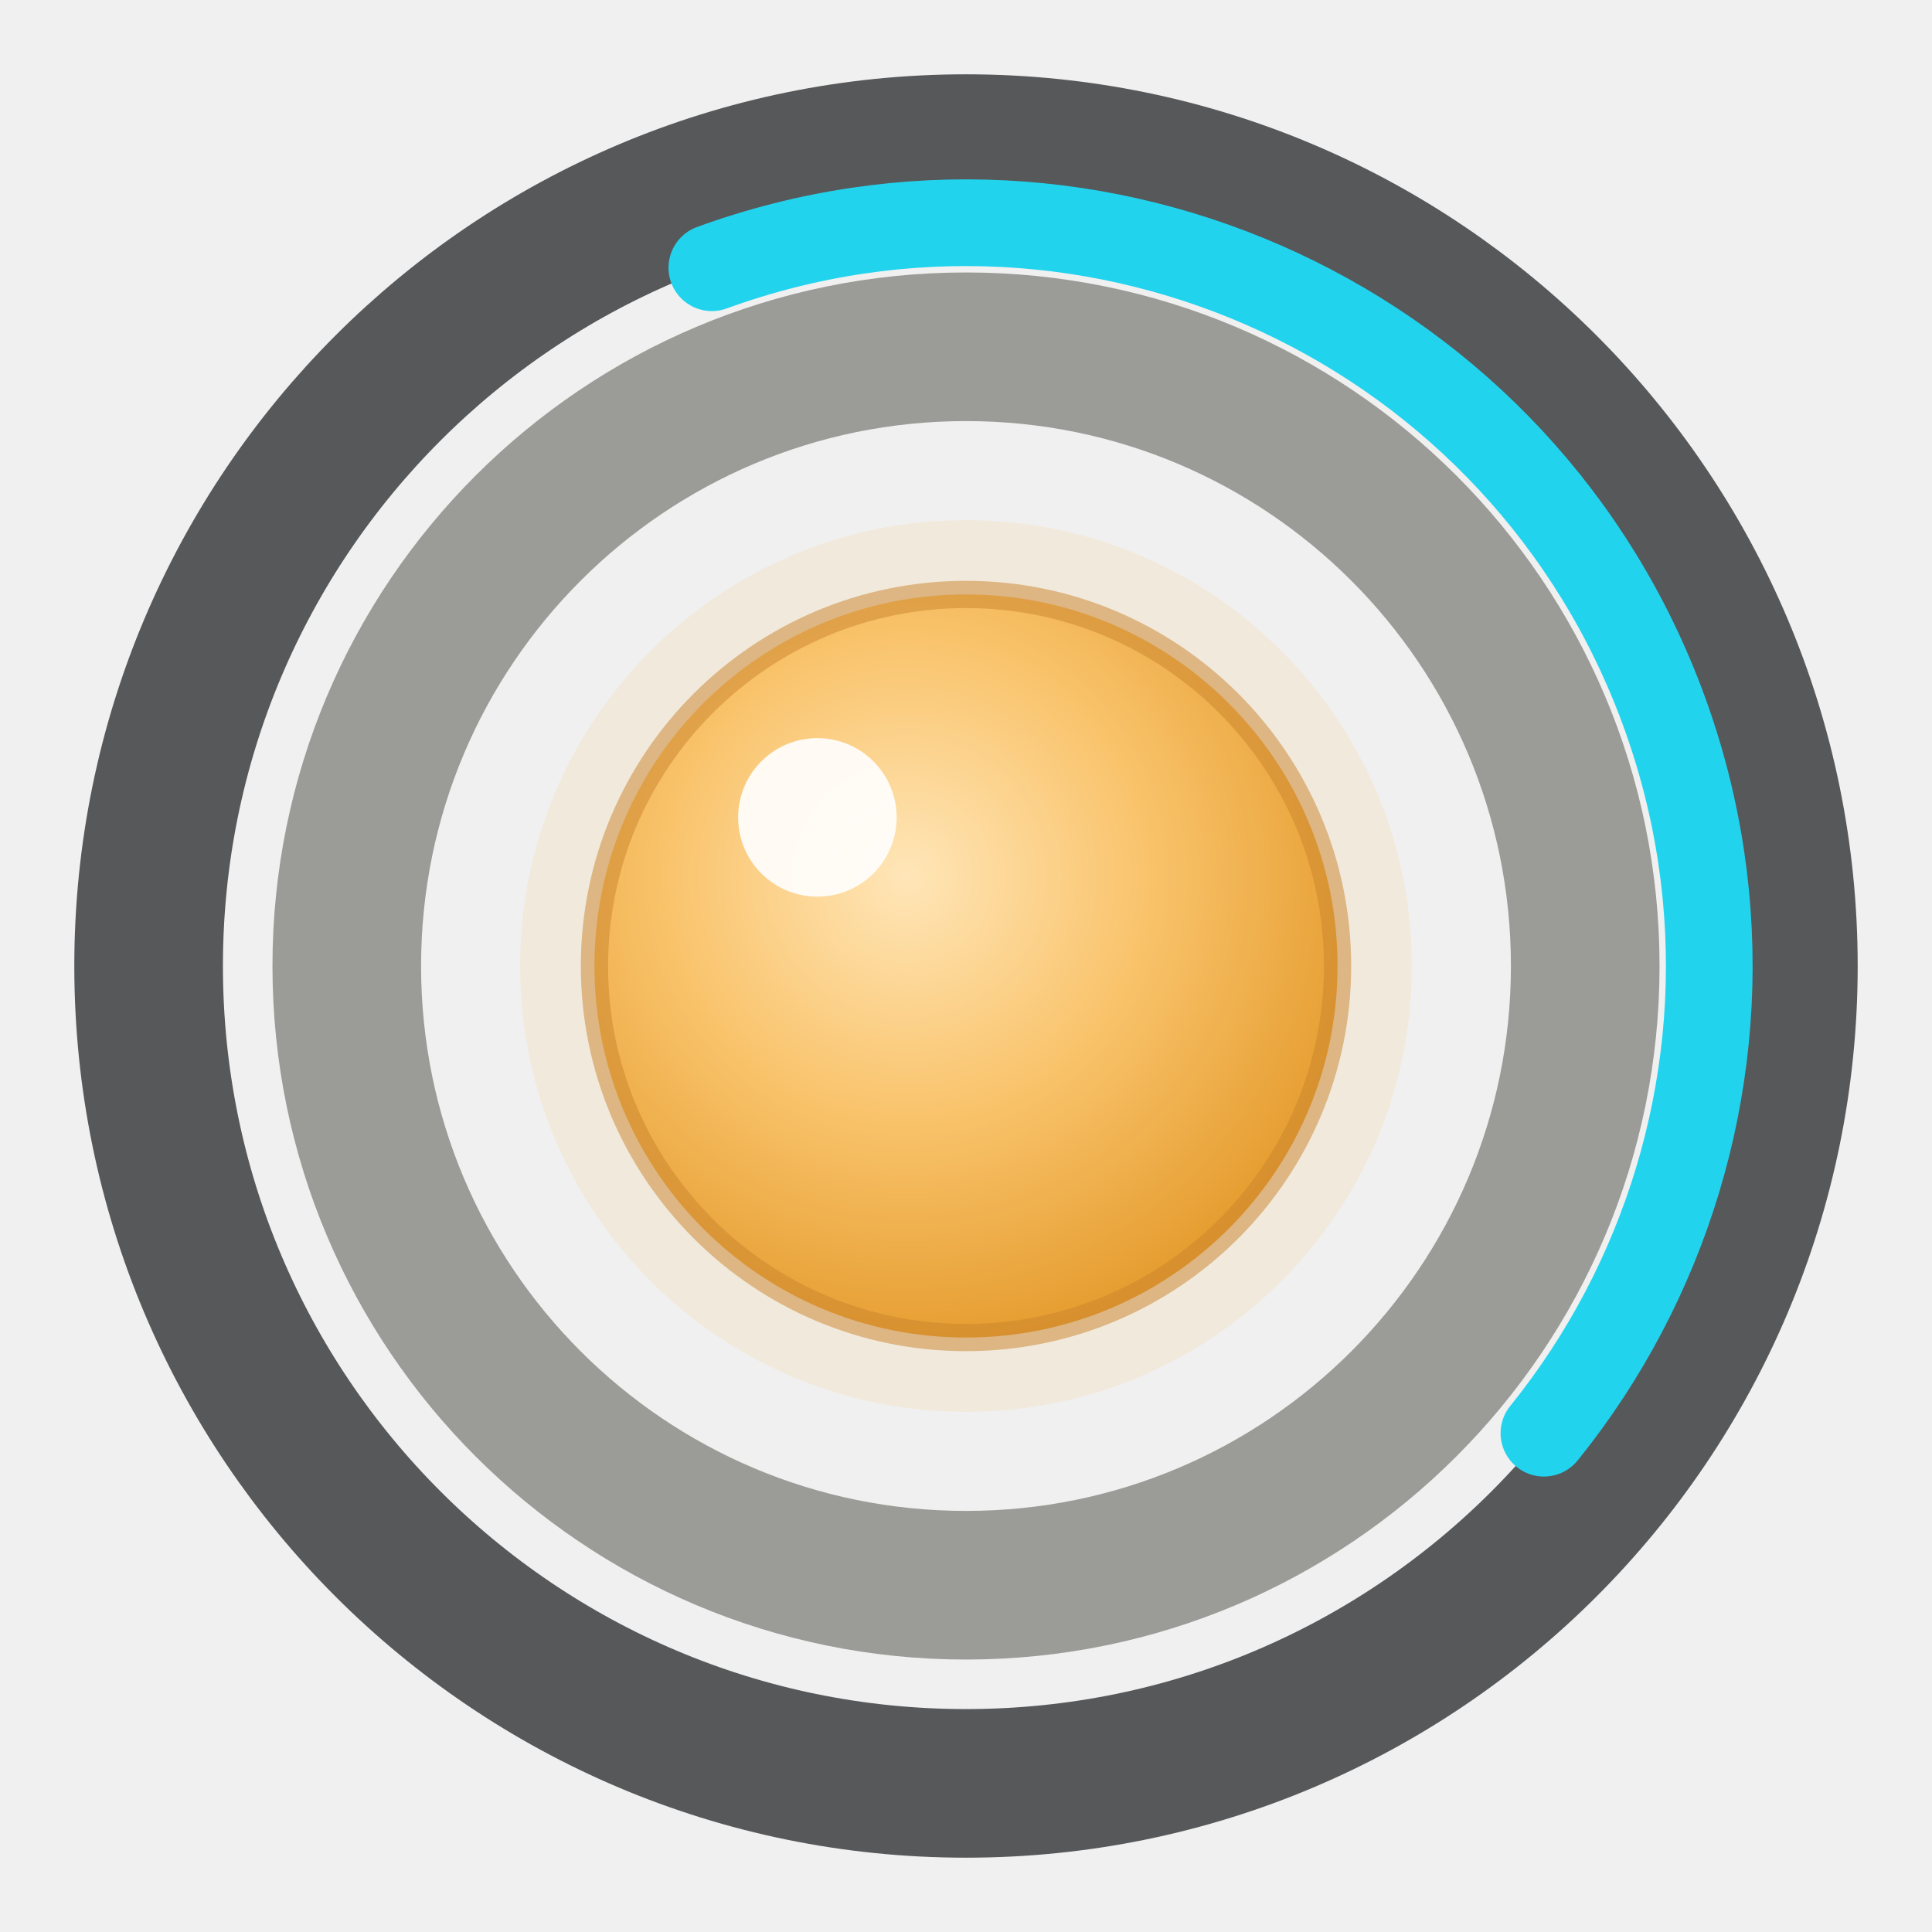
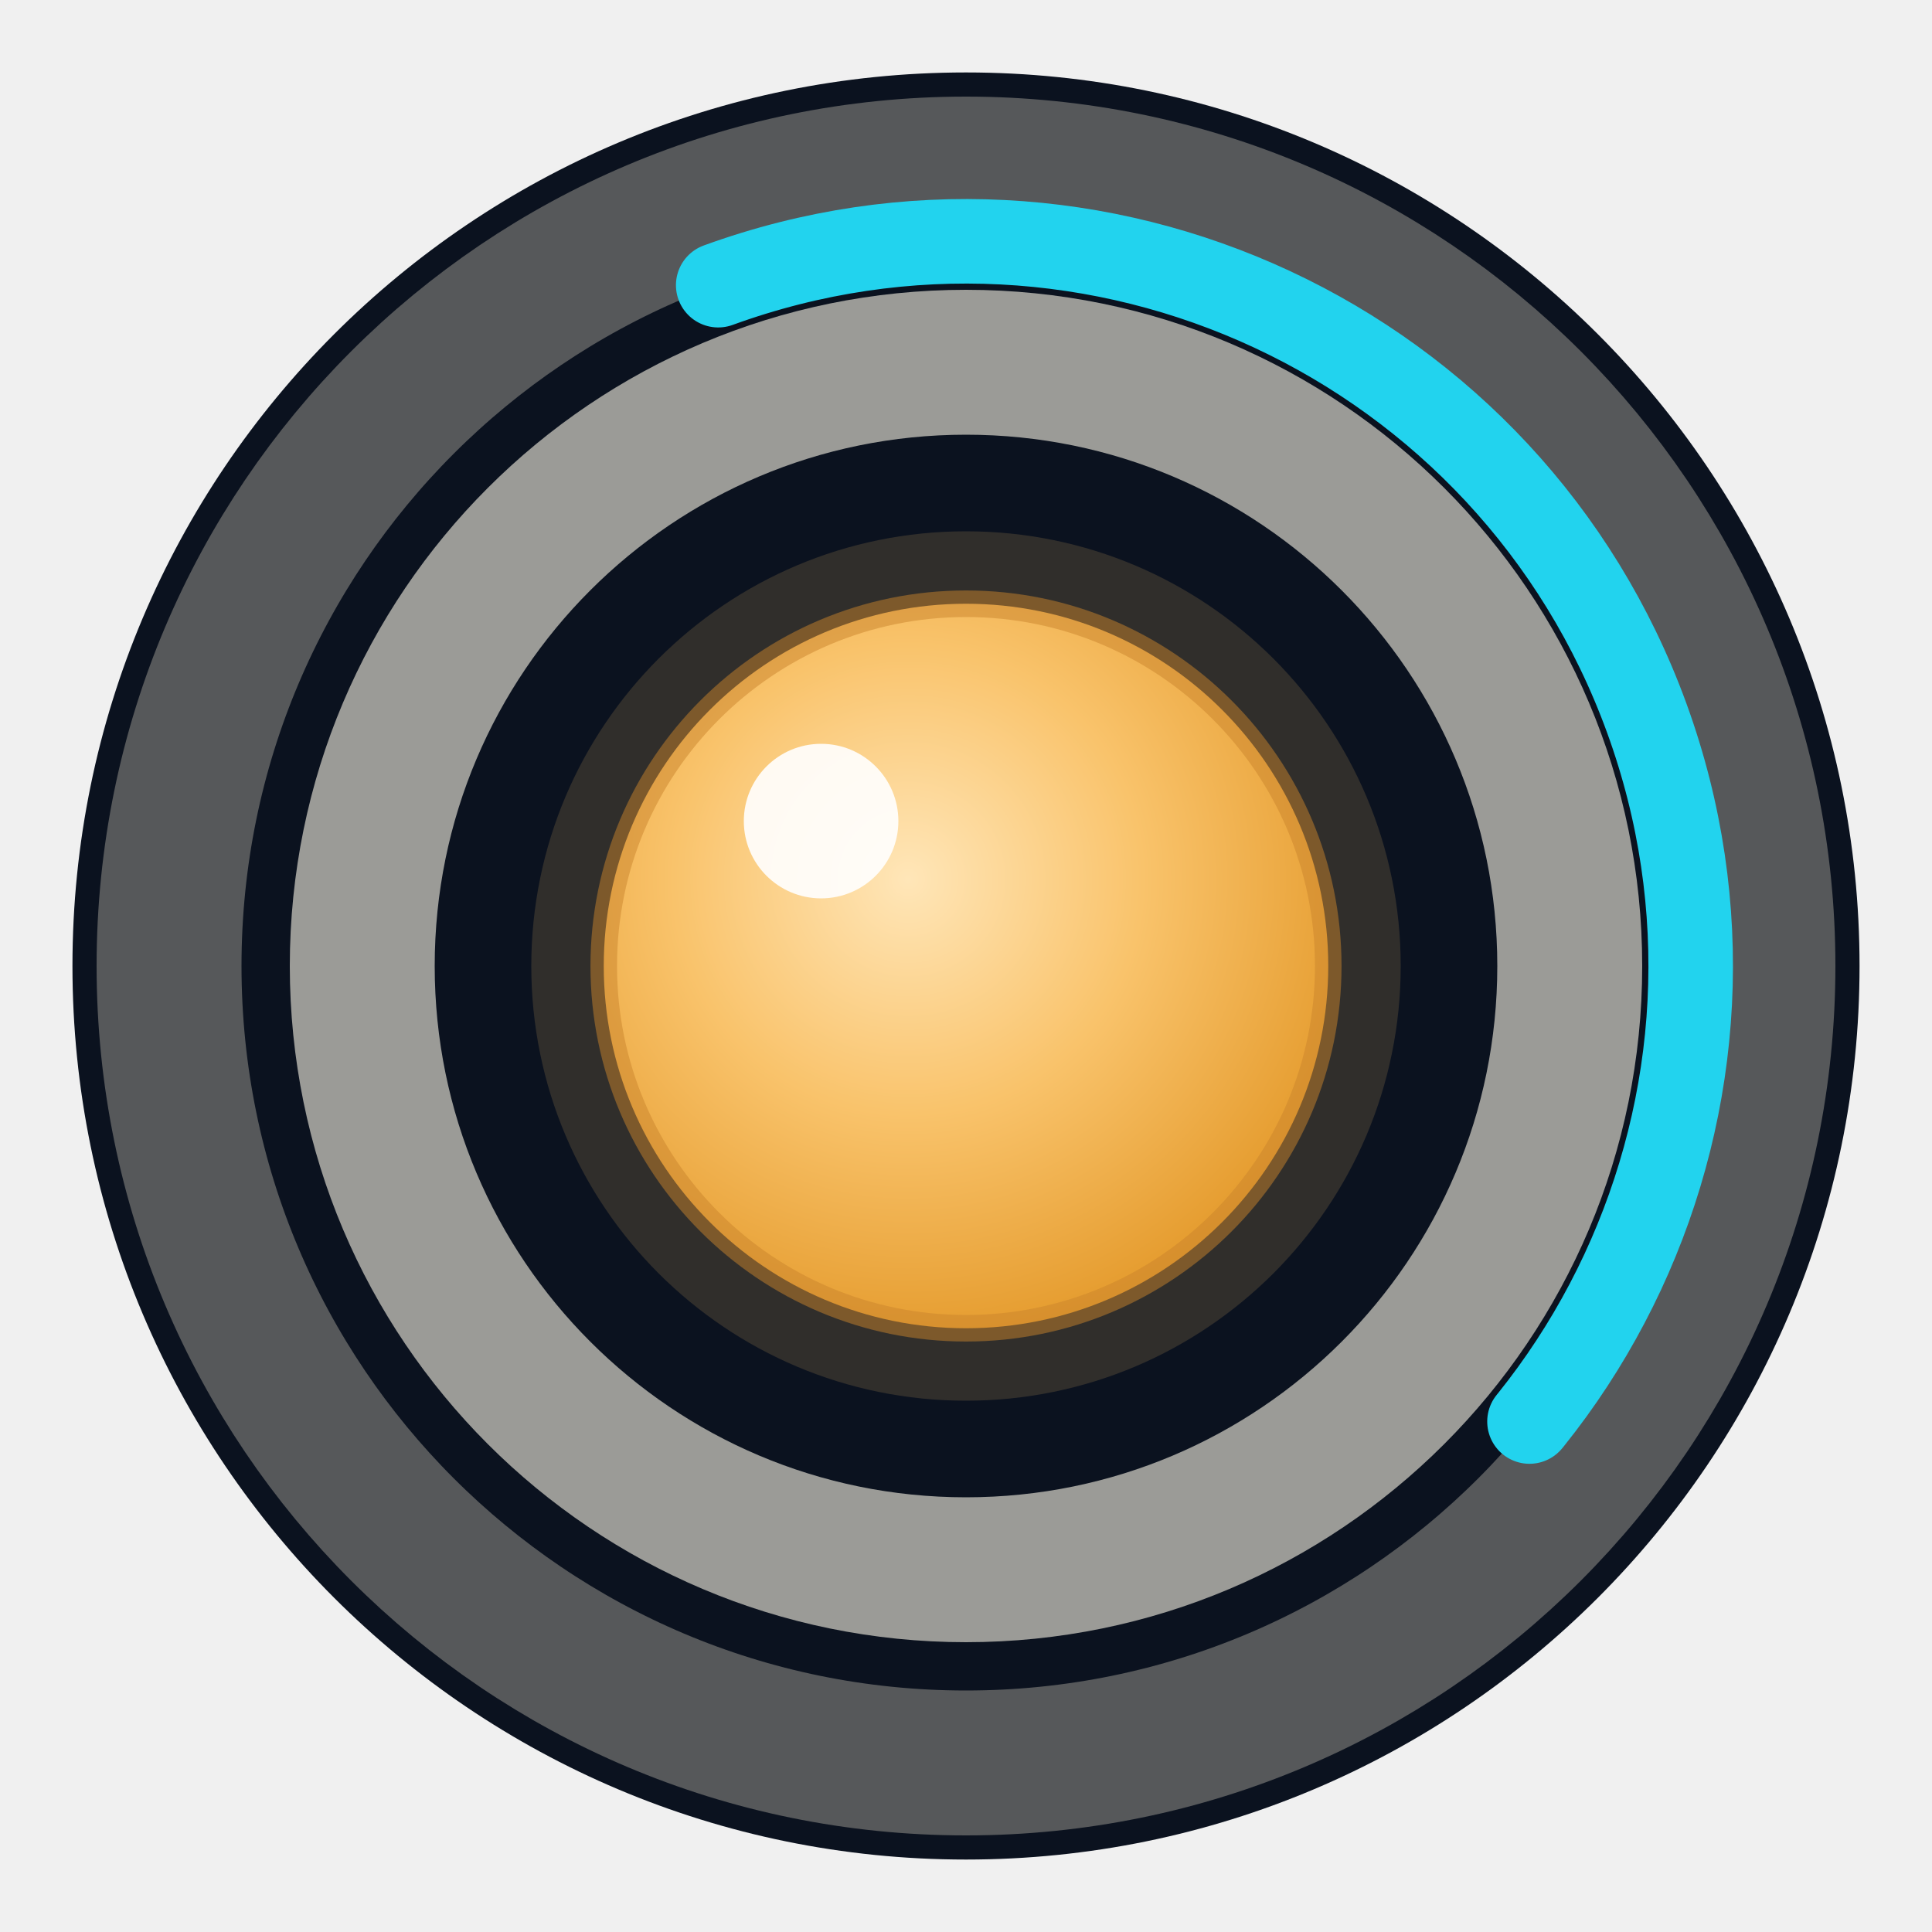
- <svg xmlns="http://www.w3.org/2000/svg" viewBox="11 11 78 78" role="img" aria-label="Glo">
+ <svg xmlns="http://www.w3.org/2000/svg" viewBox="10 10 80 80" role="img" aria-label="Glo">
  <defs>
    <radialGradient id="gloCore" cx="42%" cy="38%" r="72%">
      <stop offset="0%" stop-color="#FFE6B8" />
      <stop offset="45%" stop-color="#F9C36B" />
      <stop offset="100%" stop-color="#E0921F" />
    </radialGradient>
  </defs>
+   <circle cx="50" cy="50" r="37" fill="#0B121F" />
  <circle cx="50" cy="50" r="33" fill="none" stroke="#56585A" stroke-width="6" />
  <circle cx="50" cy="50" r="25" fill="none" stroke="#9B9B97" stroke-width="6" />
  <circle cx="50" cy="50" r="30" fill="none" stroke="#22D3EE" stroke-width="3.5" stroke-linecap="round" stroke-dasharray="78 210" transform="rotate(-110 50 50)" />
  <circle cx="50" cy="50" r="18" fill="#F9C36B" opacity="0.16" />
  <circle cx="50" cy="50" r="15" fill="url(#gloCore)" />
  <circle cx="50" cy="50" r="15" fill="none" stroke="#C9832B" stroke-width="1.1" opacity="0.5" />
  <circle cx="44" cy="44" r="3.2" fill="#fff" opacity="0.9" />
</svg>
